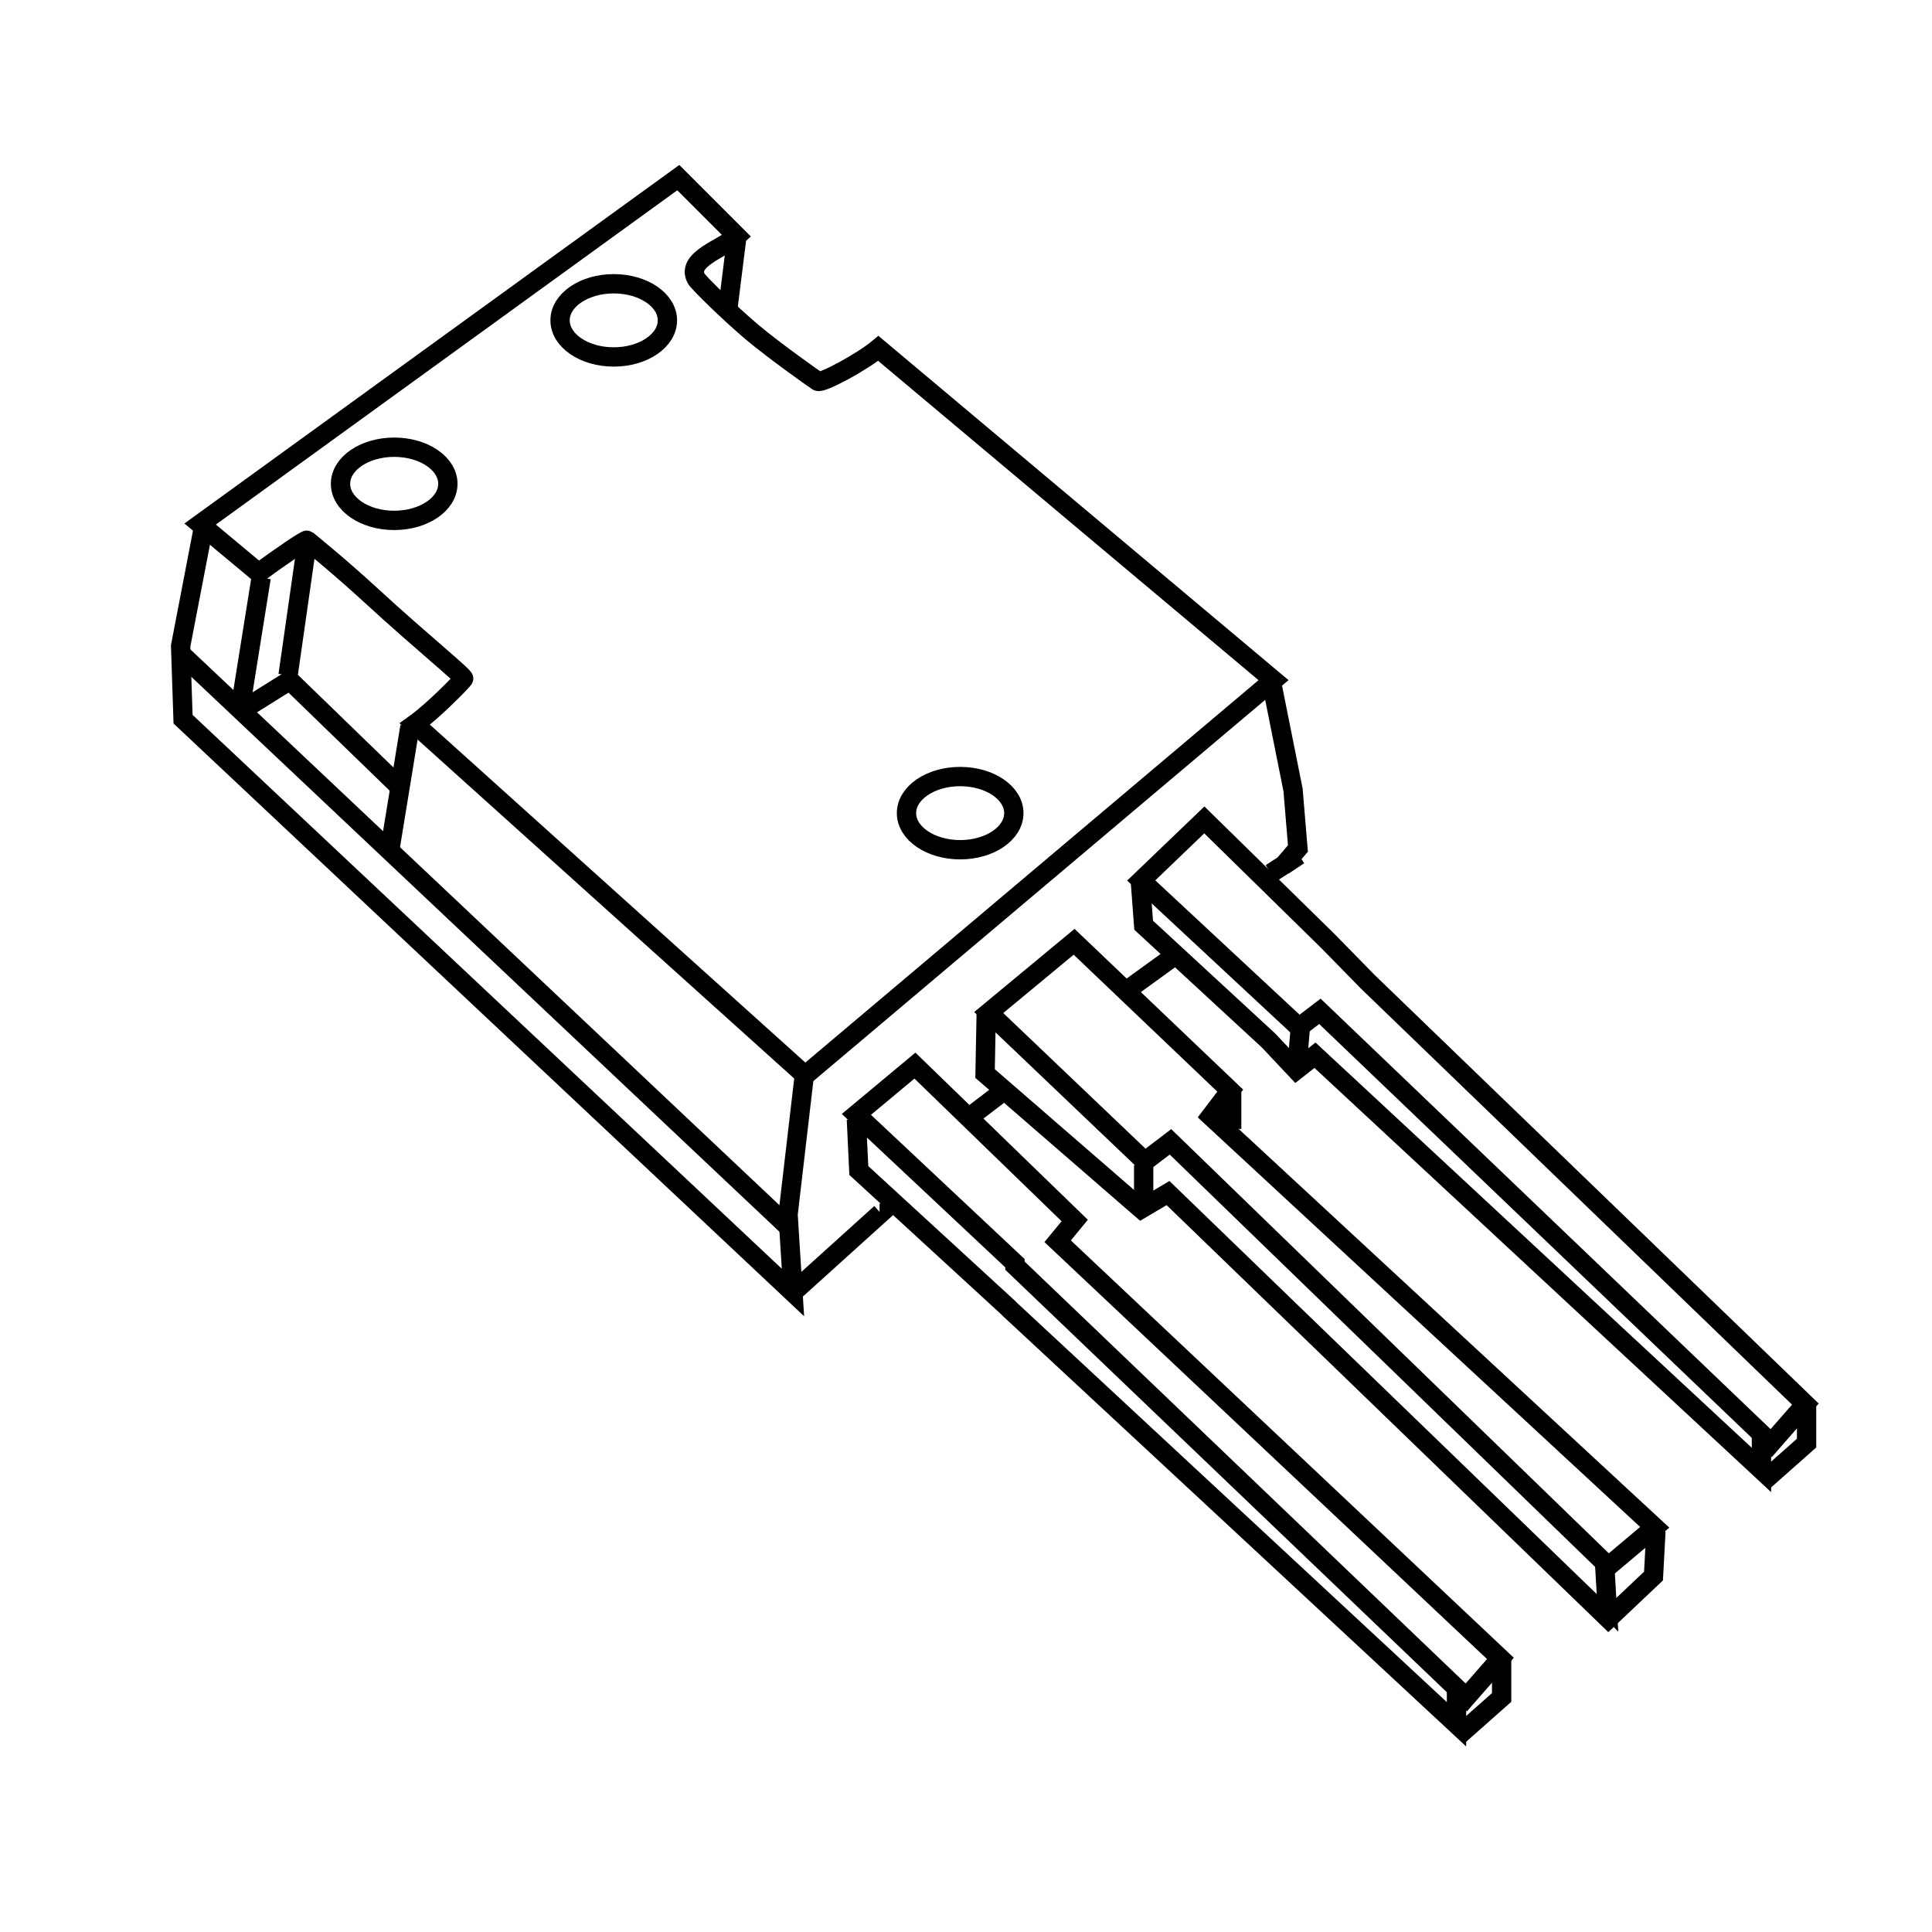
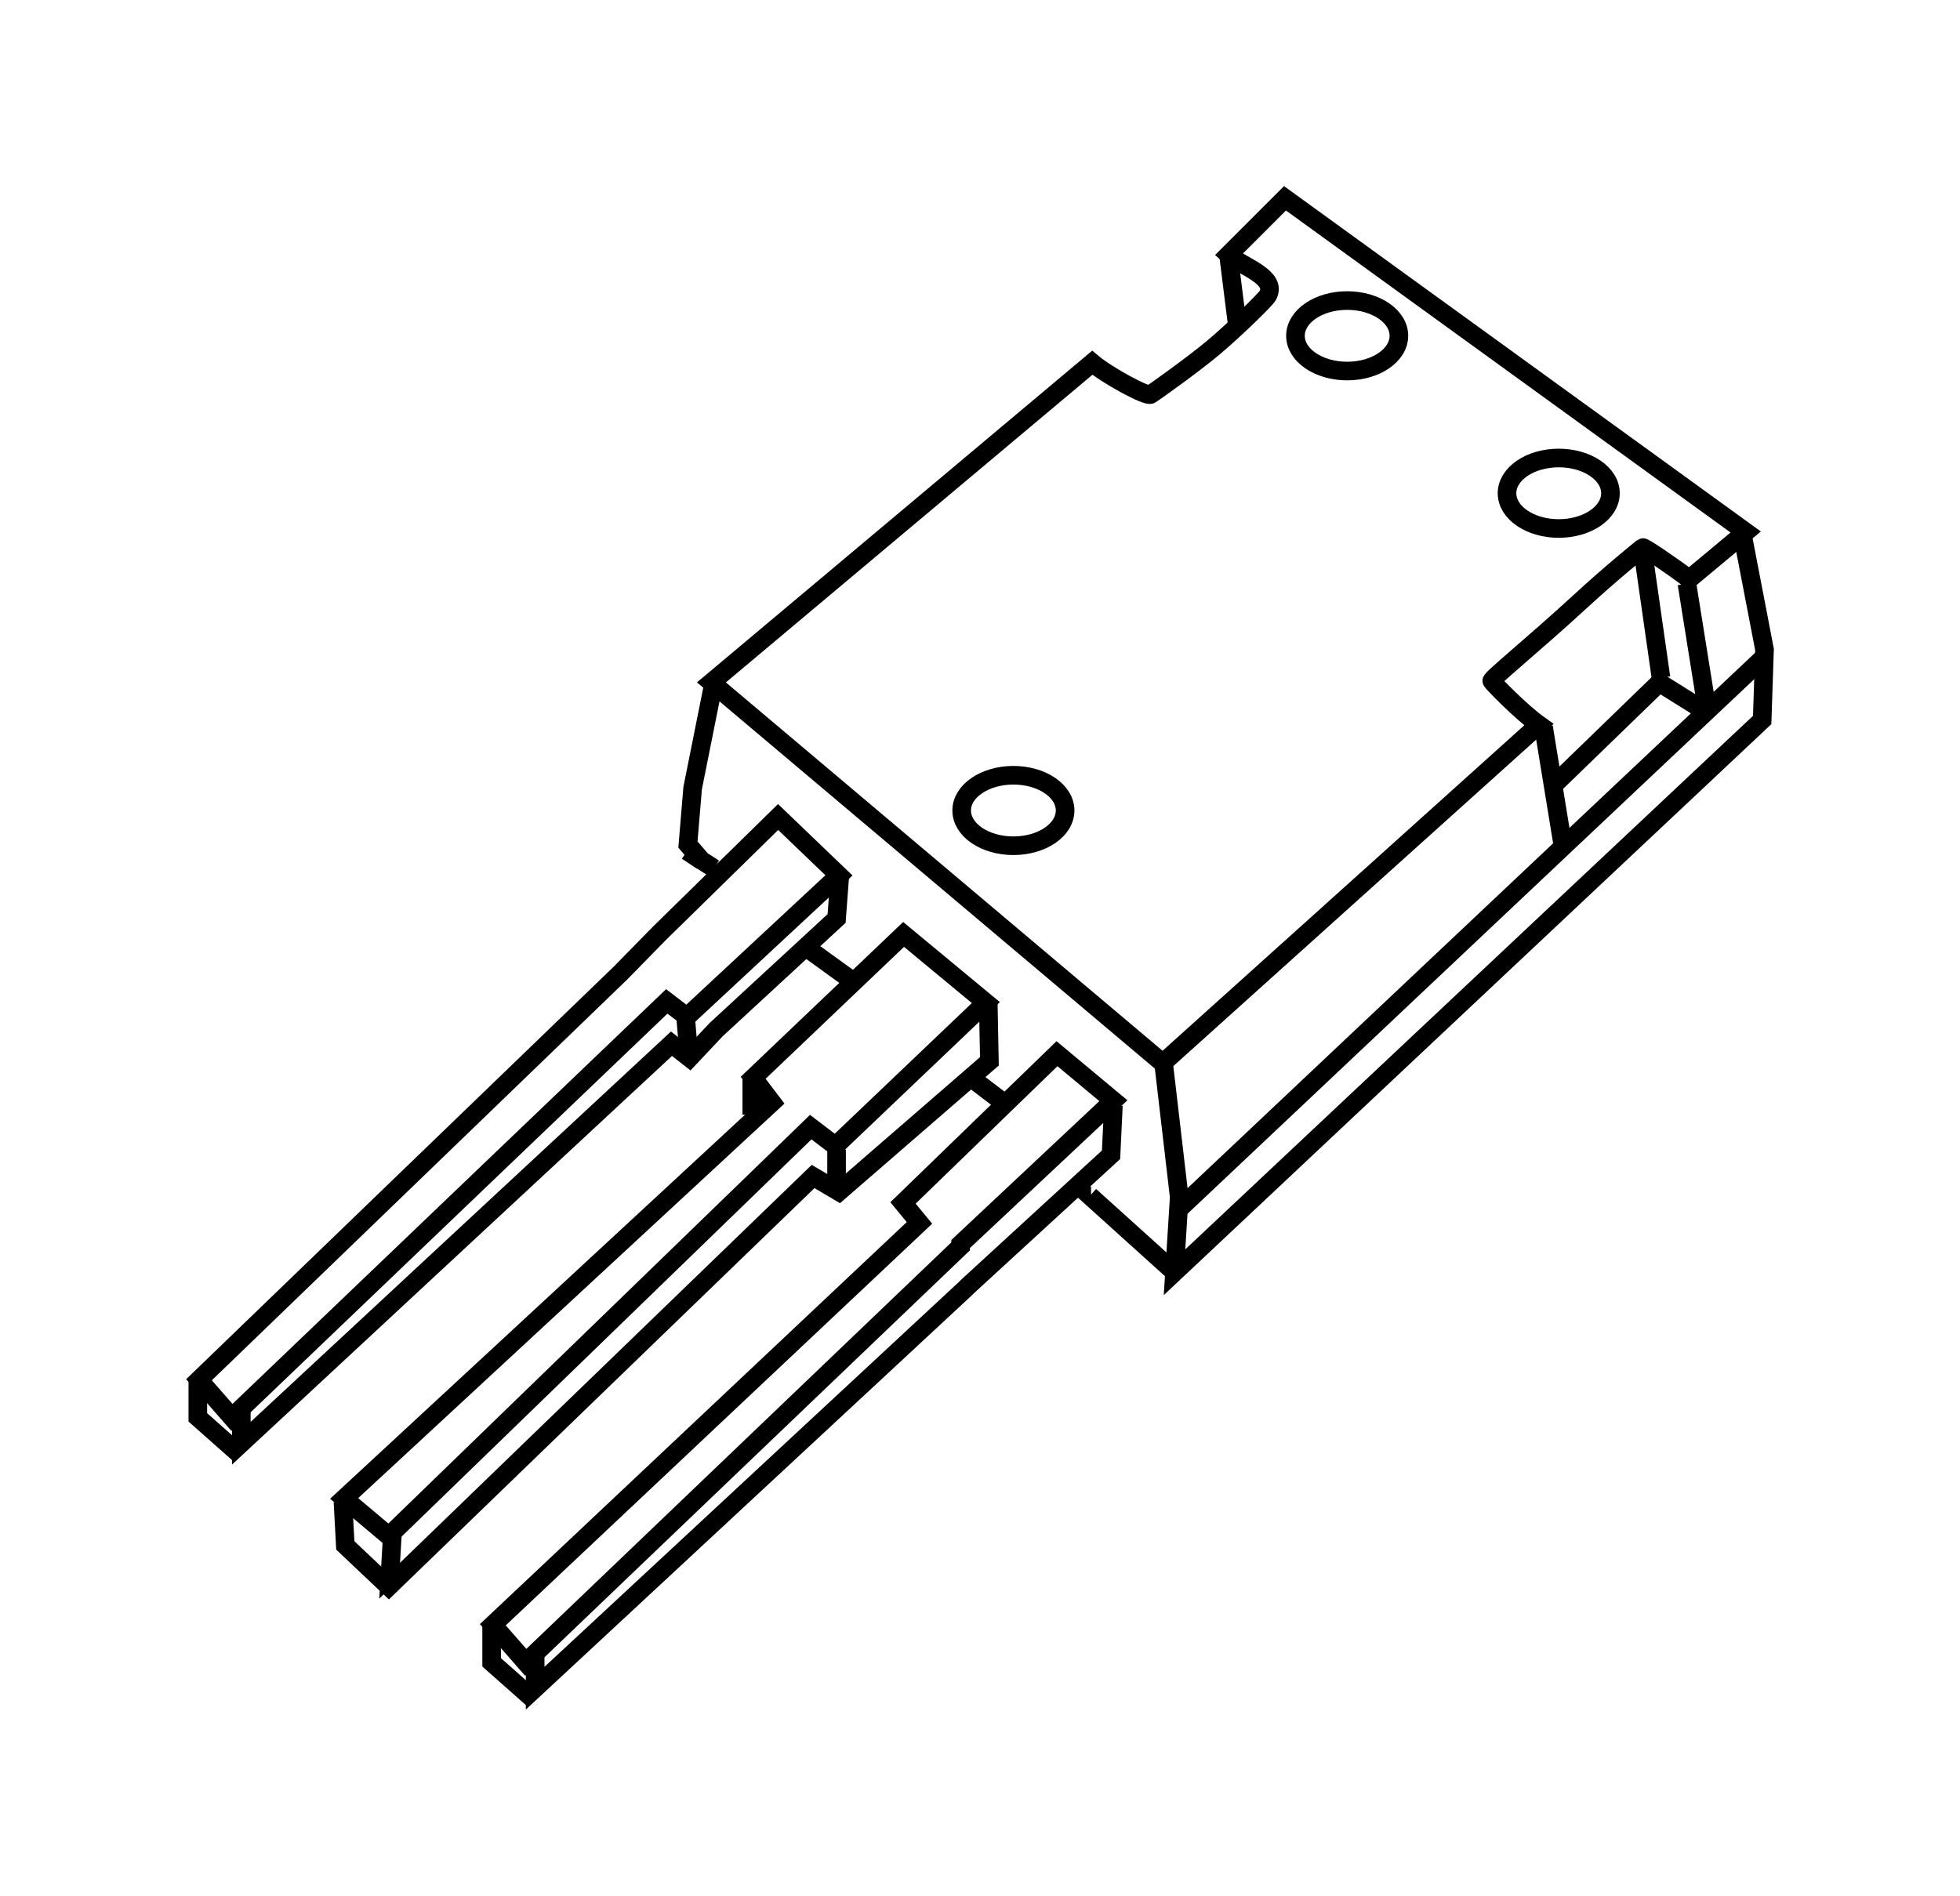
- <svg xmlns="http://www.w3.org/2000/svg" width="100" height="100" id="svg4244" version="1.0">
+ <svg xmlns="http://www.w3.org/2000/svg" version="1.0" id="svg4244" height="203.713" width="210.573">
  <defs id="defs4246" />
-   <g id="layer1">
-     <g id="g4213" transform="translate(-917.3077,51.99464)">
-       <path id="path4155" d="M 958.982,3.666 L 983.226,-16.79 L 962.77,-33.962 C 961.958,-33.281 959.846,-32.129 959.63,-32.26 C 959.531,-32.32 957.397,-33.826 956.266,-34.777 C 955.108,-35.75 953.465,-37.355 953.346,-37.573 C 952.794,-38.578 954.738,-39.133 955.446,-39.771 L 952.416,-42.801 L 927.667,-24.871 L 930.698,-22.345 C 931.801,-23.171 933.151,-24.08 933.203,-24.035 C 933.311,-23.94 934.797,-22.755 936.55,-21.142 C 939.074,-18.82 941.374,-16.964 941.308,-16.864 C 941.207,-16.713 939.744,-15.208 938.779,-14.517 L 958.982,3.666 z " style="fill:none;fill-rule:evenodd;stroke:#000000;stroke-width:1px;stroke-linecap:butt;stroke-linejoin:miter;stroke-opacity:1" />
-       <path id="path4157" d="M 927.92,-25.123 L 926.657,-18.557 L 926.783,-14.769 L 958.351,14.904 L 958.098,10.863 L 958.982,3.287 L 958.982,3.413" style="fill:none;fill-rule:evenodd;stroke:#000000;stroke-width:1px;stroke-linecap:butt;stroke-linejoin:miter;stroke-opacity:1" />
-       <path id="path4159" d="M 958.098,11.495 L 926.783,-18.052" style="fill:none;fill-rule:evenodd;stroke:#000000;stroke-width:1px;stroke-linecap:butt;stroke-linejoin:miter;stroke-opacity:1" />
-       <path id="path4161" d="M 938.526,-14.39 L 937.516,-8.203 L 937.516,-8.203 L 937.516,-8.203" style="fill:none;fill-rule:evenodd;stroke:#000000;stroke-width:1px;stroke-linecap:butt;stroke-linejoin:miter;stroke-opacity:1" />
-       <path id="path4163" d="M 930.824,-22.093 L 929.814,-15.779 L 929.814,-15.779 L 929.814,-15.653" style="fill:none;fill-rule:evenodd;stroke:#000000;stroke-width:1px;stroke-linecap:butt;stroke-linejoin:miter;stroke-opacity:1" />
-       <path id="path4165" d="M 961.634,5.686 L 964.664,3.161 L 972.935,11.179 L 972.051,12.252 L 994.969,33.844 L 993.201,35.865 L 969.841,13.515 L 969.841,13.389 L 961.634,5.686 z " style="fill:none;fill-rule:evenodd;stroke:#000000;stroke-width:1px;stroke-linecap:butt;stroke-linejoin:miter;stroke-opacity:1" />
-       <path id="path4167" d="M 961.634,5.939 L 961.76,8.591 L 969.462,15.662 L 969.462,15.662 L 969.589,15.788 L 992.696,37.254 L 992.696,35.36" style="fill:none;fill-rule:evenodd;stroke:#000000;stroke-width:1px;stroke-linecap:butt;stroke-linejoin:miter;stroke-opacity:1" />
-       <path id="path4169" d="M 992.822,37.822 L 995.032,35.865 L 995.032,33.718" style="fill:none;fill-rule:evenodd;stroke:#000000;stroke-width:1px;stroke-linecap:butt;stroke-linejoin:miter;stroke-opacity:1" />
-       <path id="path4171" d="M 958.351,14.904 L 962.896,10.8 L 962.833,10.8" style="fill:none;fill-rule:evenodd;stroke:#000000;stroke-width:1px;stroke-linecap:butt;stroke-linejoin:miter;stroke-opacity:1" />
-       <g transform="translate(-464.9542,-5.587405)" id="g4173">
-         <path style="fill:none;fill-rule:evenodd;stroke:#000000;stroke-width:1px;stroke-linecap:butt;stroke-linejoin:miter;stroke-opacity:1" d="M 1441.331,-0.834 L 1444.598,-3.969 L 1450.99,2.297 L 1453.057,4.408 L 1475.707,26.268 L 1473.939,28.288 L 1450.579,5.939 L 1449.497,6.767 L 1441.331,-0.834 z " id="path4175" />
-         <path style="fill:none;fill-rule:evenodd;stroke:#000000;stroke-width:1px;stroke-linecap:butt;stroke-linejoin:miter;stroke-opacity:1" d="M 1441.294,-0.692 L 1441.457,1.482 L 1447.927,7.454 L 1449.356,8.972 L 1450.326,8.212 L 1473.434,29.677 L 1473.434,27.783" id="path4177" />
-         <path style="fill:none;fill-rule:evenodd;stroke:#000000;stroke-width:1px;stroke-linecap:butt;stroke-linejoin:miter;stroke-opacity:1" d="M 1473.56,30.246 L 1475.77,28.288 L 1475.77,26.142" id="path4179" />
+   <g transform="translate(53.79564,52.38978)" id="layer1">
+     <g transform="matrix(-2,0,0,2,1989.089,54.52244)" id="g4213">
+       <path style="fill:none;fill-rule:evenodd;stroke:#000000;stroke-width:1px;stroke-linecap:butt;stroke-linejoin:miter;stroke-opacity:1" d="m 958.982,3.666 24.244,-20.456 -20.456,-17.173 c -0.812,0.682 -2.924,1.833 -3.14,1.702 -0.1,-0.06 -2.233,-1.566 -3.365,-2.517 -1.158,-0.973 -2.8,-2.578 -2.92,-2.796 -0.552,-1.005 1.392,-1.56 2.101,-2.197 l -3.03,-3.03 -24.749,17.93 3.03,2.525 c 1.104,-0.826 2.454,-1.735 2.505,-1.689 0.108,0.095 1.595,1.28 3.348,2.893 2.524,2.322 4.824,4.178 4.758,4.278 -0.101,0.152 -1.563,1.656 -2.529,2.348 z" id="path4155" />
+       <path style="fill:none;fill-rule:evenodd;stroke:#000000;stroke-width:1px;stroke-linecap:butt;stroke-linejoin:miter;stroke-opacity:1" d="m 927.92,-25.123 -1.263,6.566 0.126,3.788 31.567,29.673 -0.253,-4.041 0.884,-7.576 v 0.126" id="path4157" />
+       <path style="fill:none;fill-rule:evenodd;stroke:#000000;stroke-width:1px;stroke-linecap:butt;stroke-linejoin:miter;stroke-opacity:1" d="m 958.098,11.495 -31.315,-29.547" id="path4159" />
+       <path style="fill:none;fill-rule:evenodd;stroke:#000000;stroke-width:1px;stroke-linecap:butt;stroke-linejoin:miter;stroke-opacity:1" d="m 938.526,-14.39 -1.01,6.187 v 0 0" id="path4161" />
+       <path style="fill:none;fill-rule:evenodd;stroke:#000000;stroke-width:1px;stroke-linecap:butt;stroke-linejoin:miter;stroke-opacity:1" d="m 930.824,-22.093 -1.01,6.313 v 0 0.126" id="path4163" />
+       <path style="fill:none;fill-rule:evenodd;stroke:#000000;stroke-width:1px;stroke-linecap:butt;stroke-linejoin:miter;stroke-opacity:1" d="m 961.634,5.686 3.03,-2.525 8.271,8.018 -0.884,1.073 22.918,21.592 -1.768,2.02 -23.36,-22.35 -1e-4,-0.126 z" id="path4165" />
+       <path style="fill:none;fill-rule:evenodd;stroke:#000000;stroke-width:1px;stroke-linecap:butt;stroke-linejoin:miter;stroke-opacity:1" d="m 961.634,5.939 0.126,2.652 7.702,7.071 v 0 l 0.126,0.126 23.107,21.466 v -1.894" id="path4167" />
+       <path style="fill:none;fill-rule:evenodd;stroke:#000000;stroke-width:1px;stroke-linecap:butt;stroke-linejoin:miter;stroke-opacity:1" d="m 992.822,37.822 2.21,-1.957 V 33.718" id="path4169" />
+       <path style="fill:none;fill-rule:evenodd;stroke:#000000;stroke-width:1px;stroke-linecap:butt;stroke-linejoin:miter;stroke-opacity:1" d="m 958.351,14.904 4.546,-4.104 h -0.063" id="path4171" />
+       <g id="g4173" transform="translate(-464.9542,-5.587405)">
+         <path id="path4175" d="m 1441.331,-0.834 3.268,-3.135 6.392,6.266 2.066,2.111 22.65,21.86 -1.768,2.02 -23.36,-22.35 -1.082,0.828 z" style="fill:none;fill-rule:evenodd;stroke:#000000;stroke-width:1px;stroke-linecap:butt;stroke-linejoin:miter;stroke-opacity:1" />
+         <path id="path4177" d="m 1441.294,-0.692 0.163,2.175 6.47,5.972 1.429,1.518 0.971,-0.76 23.107,21.466 v -1.894" style="fill:none;fill-rule:evenodd;stroke:#000000;stroke-width:1px;stroke-linecap:butt;stroke-linejoin:miter;stroke-opacity:1" />
+         <path id="path4179" d="m 1473.56,30.246 2.21,-1.957 v -2.147" style="fill:none;fill-rule:evenodd;stroke:#000000;stroke-width:1px;stroke-linecap:butt;stroke-linejoin:miter;stroke-opacity:1" />
      </g>
-       <g transform="translate(-410.4375,16.88849)" id="g4181">
-         <path style="fill:none;fill-rule:evenodd;stroke:#000000;stroke-width:1px;stroke-linecap:butt;stroke-linejoin:miter;stroke-opacity:1" d="M 1383.341,-20.136 L 1378.921,-16.474 L 1387.003,-8.771 L 1388.328,-9.782 L 1410.994,12.189 L 1413.393,10.169 L 1390.412,-11.107 L 1391.422,-12.433 L 1383.341,-20.136 z " id="path4183" />
-         <path style="fill:none;fill-rule:evenodd;stroke:#000000;stroke-width:1px;stroke-linecap:butt;stroke-linejoin:miter;stroke-opacity:1" d="M 1378.795,-16.6 L 1378.732,-13.317 L 1386.813,-6.309 L 1388.202,-7.13 L 1410.994,14.904 L 1413.33,12.694 L 1413.456,10.358" id="path4185" />
-         <path style="fill:none;fill-rule:evenodd;stroke:#000000;stroke-width:1px;stroke-linecap:butt;stroke-linejoin:miter;stroke-opacity:1" d="M 1410.804,12.126 L 1410.93,14.273 L 1410.93,14.273 L 1410.867,14.209" id="path4187" />
+       <g id="g4181" transform="translate(-410.4375,16.88849)">
+         <path id="path4183" d="m 1383.341,-20.136 -4.419,3.662 8.081,7.702 1.326,-1.01 22.665,21.971 2.399,-2.02 -22.981,-21.276 1.01,-1.326 z" style="fill:none;fill-rule:evenodd;stroke:#000000;stroke-width:1px;stroke-linecap:butt;stroke-linejoin:miter;stroke-opacity:1" />
+         <path id="path4185" d="m 1378.795,-16.6 -0.063,3.283 8.081,7.008 1.389,-0.821 22.792,22.034 2.336,-2.21 0.126,-2.336" style="fill:none;fill-rule:evenodd;stroke:#000000;stroke-width:1px;stroke-linecap:butt;stroke-linejoin:miter;stroke-opacity:1" />
+         <path id="path4187" d="m 1410.804,12.126 0.126,2.147 v 0 l -0.063,-0.063" style="fill:none;fill-rule:evenodd;stroke:#000000;stroke-width:1px;stroke-linecap:butt;stroke-linejoin:miter;stroke-opacity:1" />
      </g>
-       <path id="path4189" d="M 983.099,-16.79 L 984.236,-11.107 L 984.488,-8.077 L 983.731,-7.193 L 984.534,-7.729 L 983.09,-6.795" style="fill:none;fill-rule:evenodd;stroke:#000000;stroke-width:1px;stroke-linecap:butt;stroke-linejoin:miter;stroke-opacity:1" />
-       <path id="path4191" d="M 967.303,5.964 L 969.178,4.535" style="fill:none;fill-rule:evenodd;stroke:#000000;stroke-width:1px;stroke-linecap:butt;stroke-linejoin:miter;stroke-opacity:1" />
-       <path id="path4193" d="M 978.464,-2.786 L 975.874,-0.911" style="fill:none;fill-rule:evenodd;stroke:#000000;stroke-width:1px;stroke-linecap:butt;stroke-linejoin:miter;stroke-opacity:1" />
-       <path id="path4195" d="M 984.629,0.993 L 984.451,3.135" style="fill:none;fill-rule:evenodd;stroke:#000000;stroke-width:1px;stroke-linecap:butt;stroke-linejoin:miter;stroke-opacity:1" />
-       <path id="path4197" d="M 976.504,8.314 L 976.504,10.1" style="fill:none;fill-rule:evenodd;stroke:#000000;stroke-width:1px;stroke-linecap:butt;stroke-linejoin:miter;stroke-opacity:1" />
-       <path id="path4199" d="M 981.058,4.475 L 981.058,6.439" style="fill:none;fill-rule:evenodd;stroke:#000000;stroke-width:1px;stroke-linecap:butt;stroke-linejoin:miter;stroke-opacity:1" />
-       <path id="path4201" d="M 930.165,-15.436 L 932.308,-16.775 L 938.111,-11.15" style="fill:none;fill-rule:evenodd;stroke:#000000;stroke-width:1px;stroke-linecap:butt;stroke-linejoin:miter;stroke-opacity:1" />
-       <path id="path4203" d="M 933.201,-23.918 L 932.218,-17.043 L 932.218,-17.043" style="fill:none;fill-rule:evenodd;stroke:#000000;stroke-width:1px;stroke-linecap:butt;stroke-linejoin:miter;stroke-opacity:1" />
-       <path id="path4205" d="M 955.433,-39.632 L 954.986,-36.061 L 954.986,-36.061" style="fill:none;fill-rule:evenodd;stroke:#000000;stroke-width:1px;stroke-linecap:butt;stroke-linejoin:miter;stroke-opacity:1" />
-       <path transform="translate(-109.3121,4.956943)" d="M 1049.801 -31.91 A 2.778 1.894 0 1 1  1044.245,-31.91 A 2.778 1.894 0 1 1  1049.801 -31.91 z" id="path4207" style="opacity:1;fill:none;fill-opacity:1;fill-rule:nonzero;stroke:#000000;stroke-width:1;stroke-miterlimit:4;stroke-dasharray:none;stroke-opacity:1" />
-       <path transform="translate(-80.01766,22.00327)" d="M 1049.801 -31.91 A 2.778 1.894 0 1 1  1044.245,-31.91 A 2.778 1.894 0 1 1  1049.801 -31.91 z" id="path4209" style="opacity:1;fill:none;fill-opacity:1;fill-rule:nonzero;stroke:#000000;stroke-width:1;stroke-miterlimit:4;stroke-dasharray:none;stroke-opacity:1" />
-       <path transform="translate(-97.94786,-3.503085)" d="M 1049.801 -31.91 A 2.778 1.894 0 1 1  1044.245,-31.91 A 2.778 1.894 0 1 1  1049.801 -31.91 z" id="path4211" style="opacity:1;fill:none;fill-opacity:1;fill-rule:nonzero;stroke:#000000;stroke-width:1;stroke-miterlimit:4;stroke-dasharray:none;stroke-opacity:1" />
+       <path style="fill:none;fill-rule:evenodd;stroke:#000000;stroke-width:1px;stroke-linecap:butt;stroke-linejoin:miter;stroke-opacity:1" d="m 983.099,-16.79 1.136,5.682 0.253,3.03 -0.758,0.884 0.804,-0.536 -1.444,0.934" id="path4189" />
+       <path style="fill:none;fill-rule:evenodd;stroke:#000000;stroke-width:1px;stroke-linecap:butt;stroke-linejoin:miter;stroke-opacity:1" d="m 967.303,5.964 1.875,-1.429" id="path4191" />
+       <path style="fill:none;fill-rule:evenodd;stroke:#000000;stroke-width:1px;stroke-linecap:butt;stroke-linejoin:miter;stroke-opacity:1" d="m 978.464,-2.786 -2.589,1.875" id="path4193" />
+       <path style="fill:none;fill-rule:evenodd;stroke:#000000;stroke-width:1px;stroke-linecap:butt;stroke-linejoin:miter;stroke-opacity:1" d="m 984.629,0.993 -0.179,2.143" id="path4195" />
+       <path style="fill:none;fill-rule:evenodd;stroke:#000000;stroke-width:1px;stroke-linecap:butt;stroke-linejoin:miter;stroke-opacity:1" d="M 976.504,8.314 V 10.1" id="path4197" />
+       <path style="fill:none;fill-rule:evenodd;stroke:#000000;stroke-width:1px;stroke-linecap:butt;stroke-linejoin:miter;stroke-opacity:1" d="M 981.058,4.475 V 6.439" id="path4199" />
+       <path style="fill:none;fill-rule:evenodd;stroke:#000000;stroke-width:1px;stroke-linecap:butt;stroke-linejoin:miter;stroke-opacity:1" d="m 930.165,-15.436 2.143,-1.339 5.803,5.625" id="path4201" />
+       <path style="fill:none;fill-rule:evenodd;stroke:#000000;stroke-width:1px;stroke-linecap:butt;stroke-linejoin:miter;stroke-opacity:1" d="m 933.201,-23.918 -0.982,6.875 v 0" id="path4203" />
+       <path style="fill:none;fill-rule:evenodd;stroke:#000000;stroke-width:1px;stroke-linecap:butt;stroke-linejoin:miter;stroke-opacity:1" d="m 955.433,-39.632 -0.446,3.571 v 0" id="path4205" />
+       <ellipse ry="1.894" rx="2.778" cy="-31.91" cx="1047.023" style="opacity:1;fill:none;fill-opacity:1;fill-rule:nonzero;stroke:#000000;stroke-width:1;stroke-miterlimit:4;stroke-dasharray:none;stroke-opacity:1" id="path4207" transform="translate(-109.3121,4.956943)" />
+       <ellipse ry="1.894" rx="2.778" cy="-31.91" cx="1047.023" style="opacity:1;fill:none;fill-opacity:1;fill-rule:nonzero;stroke:#000000;stroke-width:1;stroke-miterlimit:4;stroke-dasharray:none;stroke-opacity:1" id="path4209" transform="translate(-80.01766,22.00327)" />
+       <ellipse ry="1.894" rx="2.778" cy="-31.91" cx="1047.023" style="opacity:1;fill:none;fill-opacity:1;fill-rule:nonzero;stroke:#000000;stroke-width:1;stroke-miterlimit:4;stroke-dasharray:none;stroke-opacity:1" id="path4211" transform="translate(-97.94786,-3.503085)" />
    </g>
  </g>
</svg>
